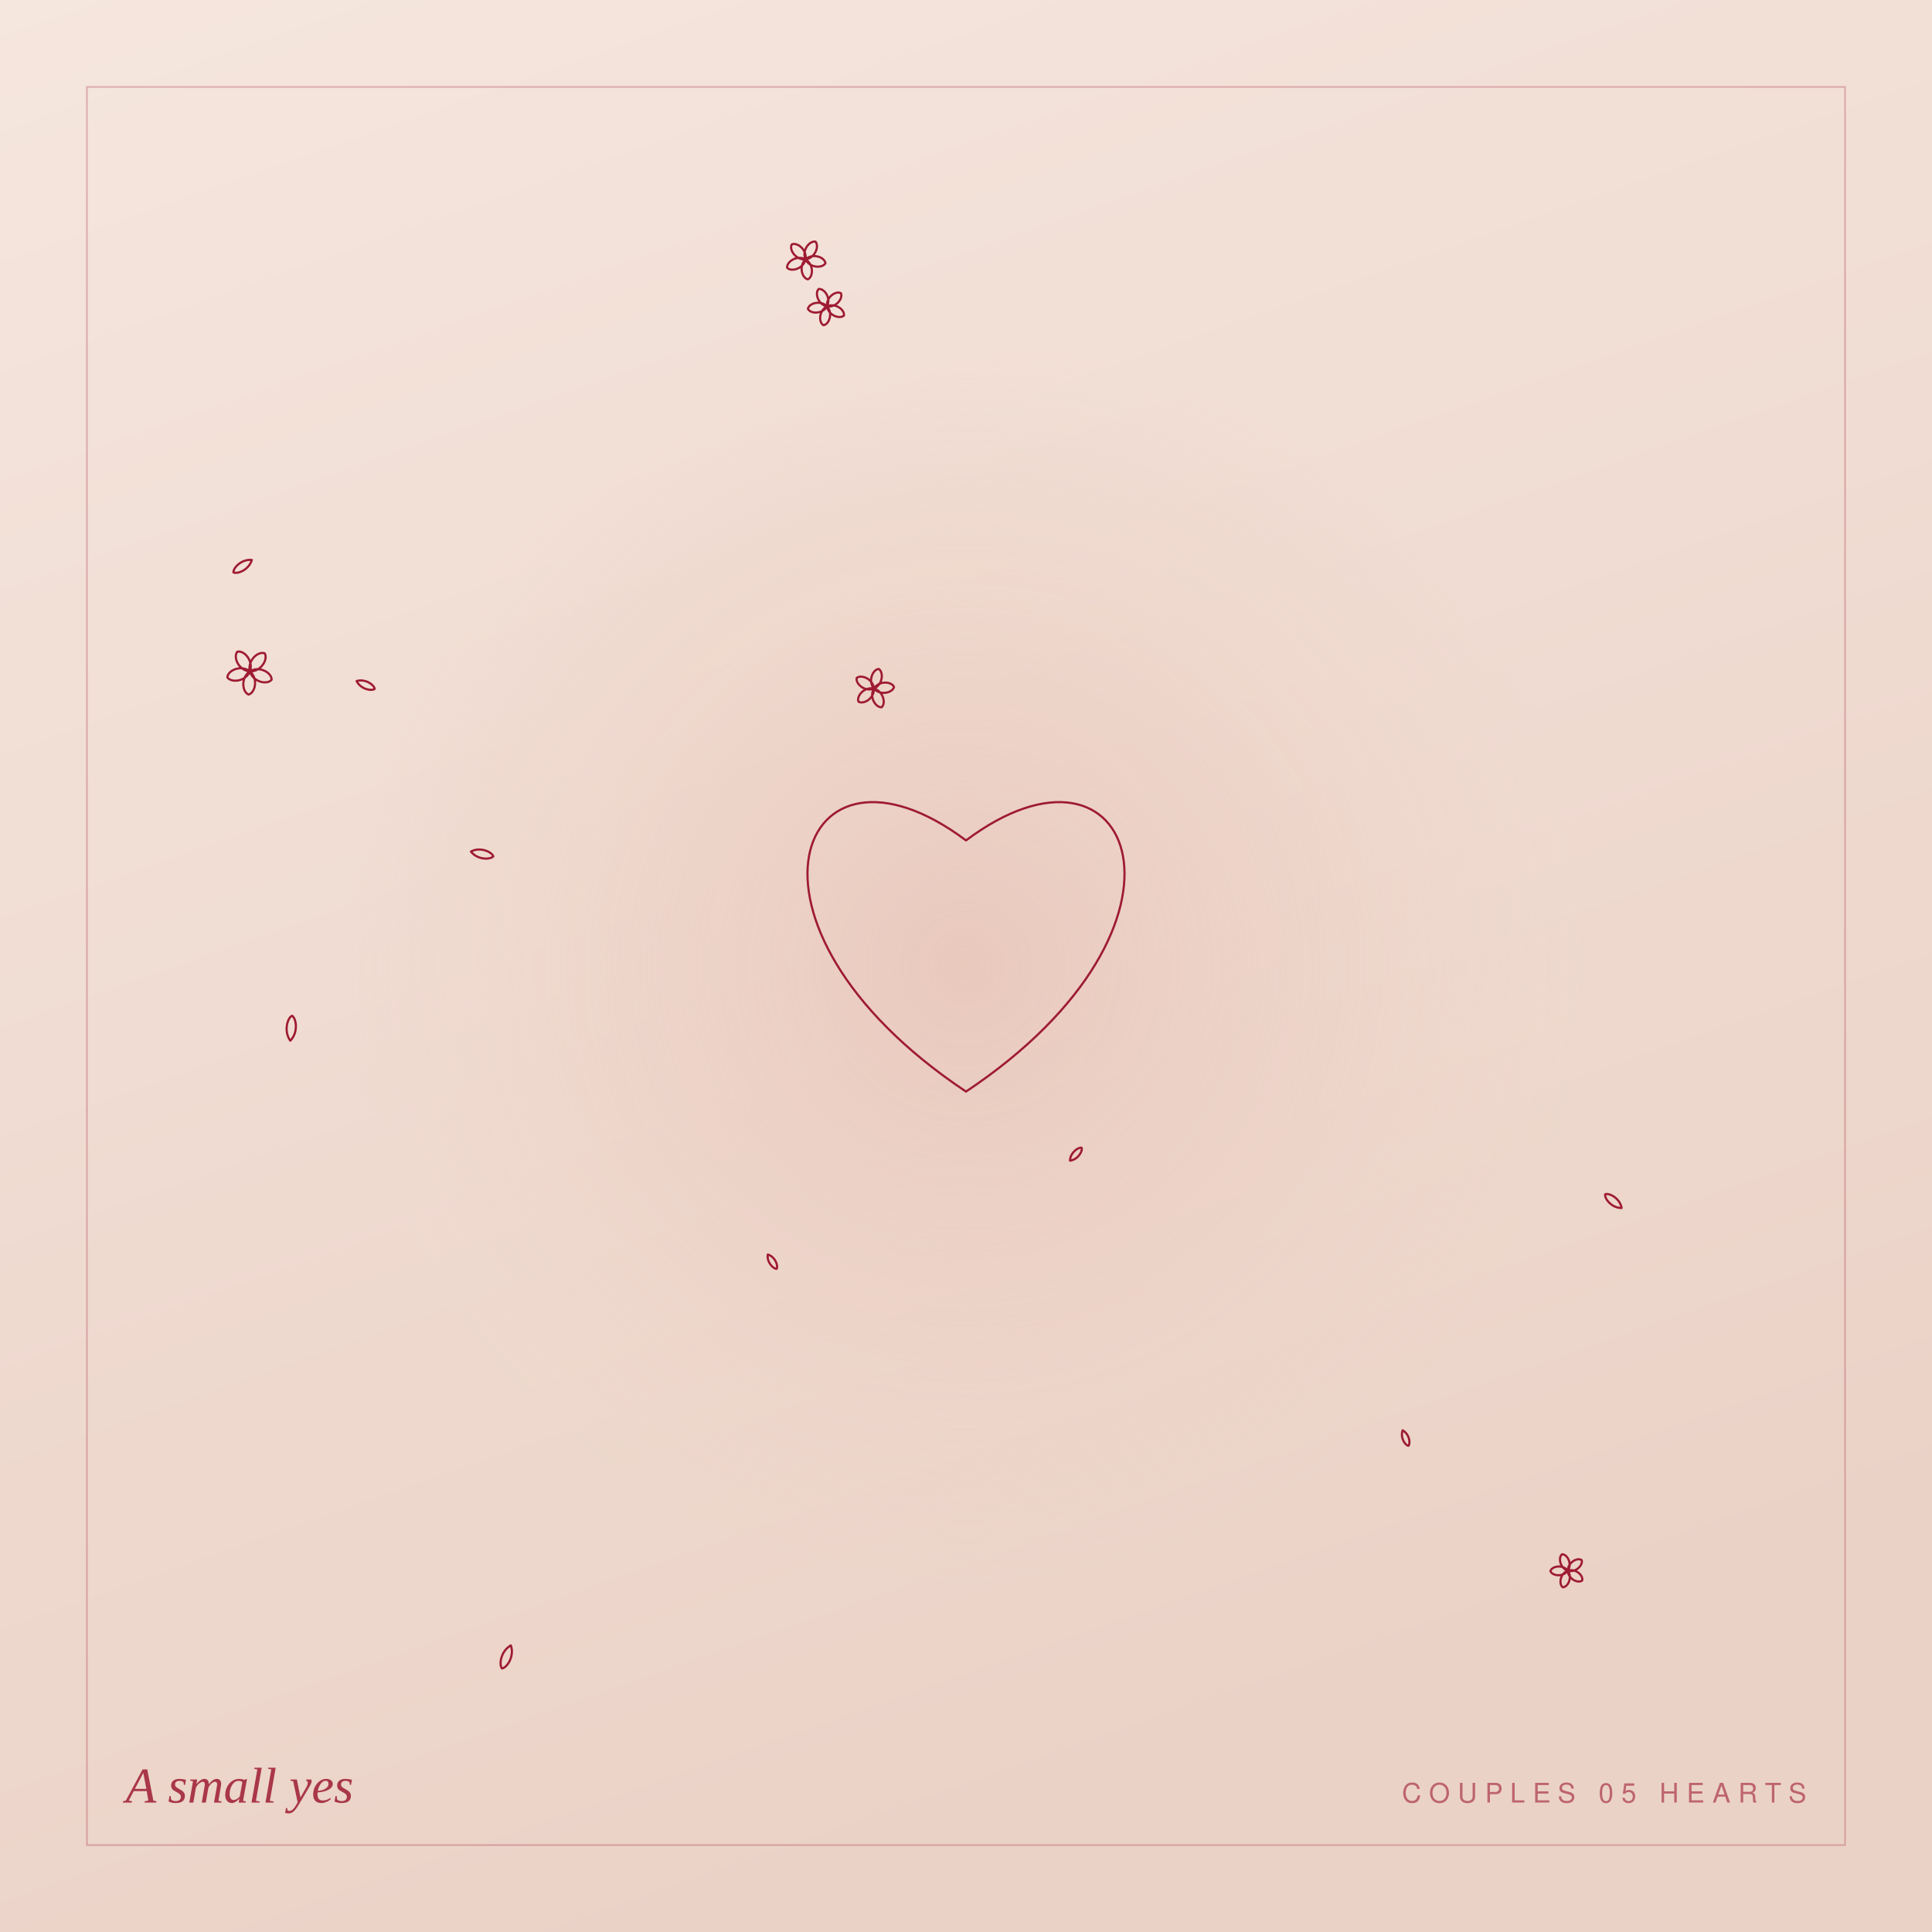
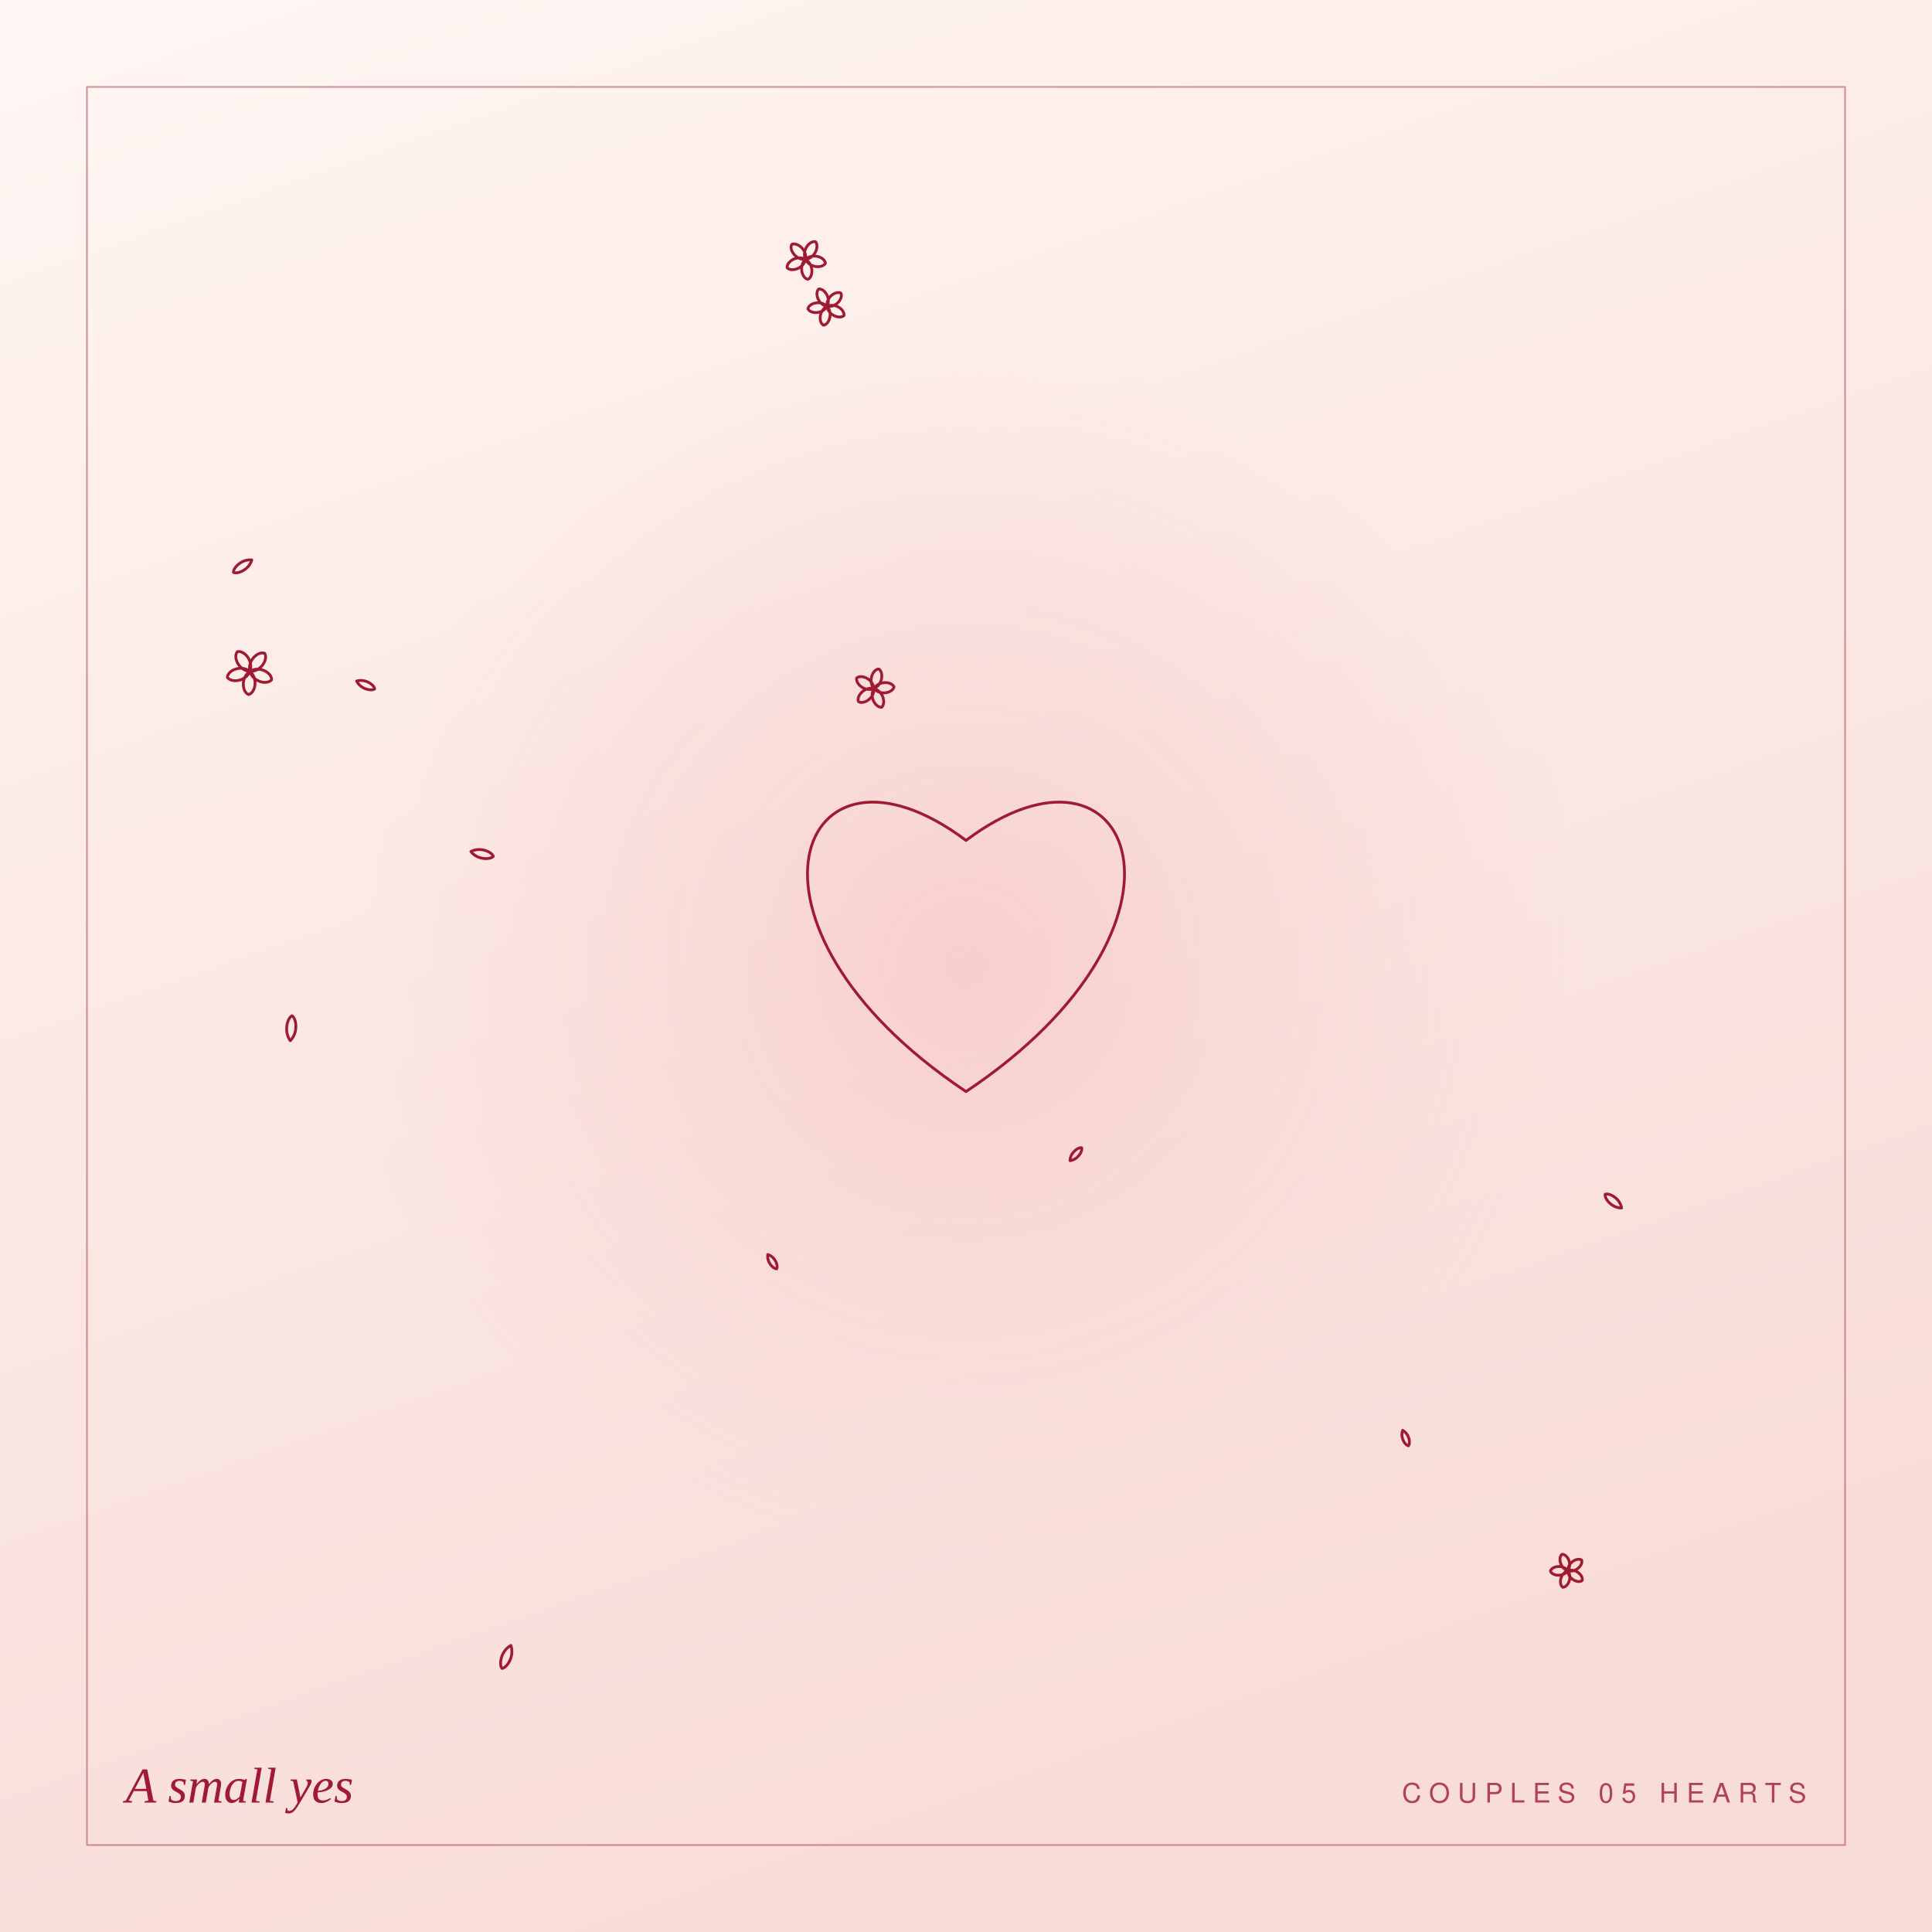
<svg xmlns="http://www.w3.org/2000/svg" viewBox="0 0 1200 1200" width="1200" height="1200">
  <defs>
    <linearGradient id="bg" x1="0" y1="0" x2=".35" y2="1">
-       <stop offset="0" stop-color="#F5E6DE" />
-       <stop offset="1" stop-color="#EBD2C7" />
+       <stop offset="0" stop-color="#FFF6F3" />
+       <stop offset="1" stop-color="#F8DCD7" />
    </linearGradient>
    <radialGradient id="disc">
-       <stop offset="0" stop-color="#E7C3B6" stop-opacity=".75" />
-       <stop offset=".7" stop-color="#EDD3C8" stop-opacity=".45" />
-       <stop offset="1" stop-color="#EDD3C8" stop-opacity="0" />
+       <stop offset="0" stop-color="#F6C4C2" stop-opacity=".7" />
+       <stop offset=".7" stop-color="#F8D8D5" stop-opacity=".4" />
+       <stop offset="1" stop-color="#F8D8D5" stop-opacity="0" />
    </radialGradient>
    <radialGradient id="glow">
-       <stop offset="0" stop-color="#F2B9A3" stop-opacity=".75" />
-       <stop offset=".5" stop-color="#F3CDBE" stop-opacity=".35" />
-       <stop offset="1" stop-color="#F6E3D8" stop-opacity="0" />
+       <stop offset="0" stop-color="#FFB38F" stop-opacity=".8" />
+       <stop offset=".45" stop-color="#FFD2B8" stop-opacity=".4" />
+       <stop offset="1" stop-color="#FFE9DC" stop-opacity="0" />
    </radialGradient>
    <style>
- .l{fill:none;stroke:#9E1B32;stroke-width:1.35;stroke-linecap:round;stroke-linejoin:round;vector-effect:non-scaling-stroke;animation:draw 2.8s cubic-bezier(.65,0,.25,1) both}
- .t{stroke-width:.9;stroke-opacity:.75}
+ .l{fill:none;stroke:#9E1B32;stroke-width:1.75;stroke-linecap:round;stroke-linejoin:round;vector-effect:non-scaling-stroke;animation:draw 2.8s cubic-bezier(.65,0,.25,1) both}
+ .t{stroke-width:1.15;stroke-opacity:.9}
.f{fill:#9E1B32}
.tx{fill:#9E1B32;font-family:Helvetica,Arial,sans-serif}
.fl{transform-box:fill-box;transform-origin:50% 100%;animation:flick 2.4s ease-in-out infinite alternate}
@keyframes draw{from{stroke-dasharray:1;stroke-dashoffset:1}to{stroke-dasharray:1;stroke-dashoffset:0}}
@keyframes flick{0%{transform:scale(1,1)}35%{transform:scale(.94,1.08)}70%{transform:scale(1.04,.95)}100%{transform:scale(.97,1.05)}}
@media (prefers-reduced-motion:reduce){.l,.fl{animation:none}}
</style>
  </defs>
  <rect width="1200" height="1200" fill="url(#bg)" />
  <circle cx="600" cy="600" r="384" fill="url(#disc)" />
  <g transform="translate(600 600) scale(2.6)">
    <path class="l" style="animation-delay:0.15s" pathLength="1" d="M0,30 C-60,-10 -40,-60 0,-30 C40,-60 60,-10 0,30 Z" />
  </g>
  <g transform="translate(600 600) scale(1)">
    <path class="l" style="animation-delay:0.18s" pathLength="1" d="M-444.8,-183 C-437.9,-182.7 -433.3,-190.6 -435.6,-194.2 C-439.7,-195.8 -446.4,-189.7 -444.8,-183 M-444.8,-183 C-442.9,-176.4 -434.1,-174.4 -431.3,-177.8 C-431.1,-182.1 -438.9,-186.7 -444.8,-183 M-444.8,-183 C-450.5,-179.2 -449.7,-170.2 -445.6,-168.6 C-441.4,-169.7 -439.5,-178.6 -444.8,-183 M-444.8,-183 C-450.2,-187.3 -458.5,-183.7 -458.8,-179.3 C-456.4,-175.7 -447.4,-176.6 -444.8,-183 M-444.8,-183 C-442.4,-189.5 -448.4,-196.3 -452.6,-195.2 C-455.4,-191.8 -451.7,-183.5 -444.8,-183 " />
    <circle class="f" cx="-444.8" cy="-183" r="1.8" />
    <path class="l" style="animation-delay:0.22s" pathLength="1" d="M-419.7,46.4 C-414.6,41.3 -415.9,32.6 -418.6,30.9 C-421.5,32.2 -423.9,40.6 -419.7,46.4 " />
    <path class="l" style="animation-delay:0.26s" pathLength="1" d="M407.2,150.3 C406.2,144.3 399.6,140.8 397,141.8 C396.5,144.5 401.1,150.4 407.2,150.3 " />
    <path class="l" style="animation-delay:0.29s" pathLength="1" d="M373.8,375.6 C378.7,377 383.4,372.1 382.4,369 C379.7,367.2 373.8,370.4 373.8,375.6 M373.8,375.6 C374,380.7 380.1,383.7 382.7,381.7 C383.6,378.6 378.7,374 373.8,375.6 M373.8,375.6 C369,377.3 368,384 370.7,385.9 C373.9,385.8 376.8,379.7 373.8,375.6 M373.8,375.6 C370.6,371.5 364,372.7 363,375.8 C364.1,378.9 370.8,379.7 373.8,375.6 M373.8,375.6 C376.7,371.3 373.5,365.3 370.2,365.4 C367.7,367.4 368.9,374 373.8,375.6 " />
    <circle class="f" cx="373.8" cy="375.6" r="1.3" />
    <path class="l" style="animation-delay:0.33s" pathLength="1" d="M-123.1,179.2 C-123.9,183.9 -119.7,188.2 -117.6,188.1 C-116.5,186.2 -118.5,180.6 -123.1,179.2 " />
    <path class="l" style="animation-delay:0.36s" pathLength="1" d="M-378.5,-177 C-376,-171.9 -369.3,-170.6 -367.3,-172.1 C-367.5,-174.6 -373.1,-178.6 -378.5,-177 " />
    <path class="l" style="animation-delay:0.40s" pathLength="1" d="M-99.7,-438.9 C-93.7,-439.7 -91,-447.1 -93.5,-449.9 C-97.3,-450.6 -102.1,-444.4 -99.7,-438.9 M-99.7,-438.9 C-97.1,-433.5 -89.2,-433.2 -87.3,-436.5 C-87.8,-440.3 -95.2,-443 -99.7,-438.9 M-99.7,-438.9 C-104,-434.8 -101.9,-427.2 -98.2,-426.5 C-94.8,-428.1 -94.5,-435.9 -99.7,-438.9 M-99.7,-438.9 C-105,-441.8 -111.5,-437.4 -111.1,-433.7 C-108.5,-430.9 -100.9,-433.1 -99.7,-438.9 M-99.7,-438.9 C-98.6,-444.8 -104.8,-449.7 -108.2,-448.2 C-110.1,-444.9 -105.6,-438.3 -99.7,-438.9 " />
    <circle class="f" cx="-99.7" cy="-438.9" r="1.6" />
    <path class="l" style="animation-delay:0.43s" pathLength="1" d="M271.2,288.4 C269.6,292.9 272.7,297.7 274.8,298 C276.2,296.4 275.4,290.7 271.2,288.4 " />
    <path class="l" style="animation-delay:0.47s" pathLength="1" d="M64.6,120.9 C69.5,120.3 72.6,115 71.8,112.9 C69.7,112.4 64.7,116 64.6,120.9 " />
    <path class="l" style="animation-delay:0.50s" pathLength="1" d="M-86.3,-409.7 C-80.7,-408.8 -76.2,-414.7 -77.7,-417.9 C-80.9,-419.6 -87,-415.4 -86.3,-409.7 M-86.3,-409.7 C-85.5,-404.1 -78.5,-401.6 -75.8,-404 C-75.2,-407.6 -81.2,-412.1 -86.3,-409.7 M-86.3,-409.7 C-91.4,-407.2 -91.7,-399.7 -88.5,-398 C-85,-398.5 -82.5,-405.5 -86.3,-409.7 M-86.3,-409.7 C-90.3,-413.8 -97.5,-411.7 -98.2,-408.2 C-96.6,-404.9 -89.1,-404.8 -86.3,-409.7 M-86.3,-409.7 C-83.7,-414.8 -87.9,-420.9 -91.5,-420.5 C-94.1,-418 -91.9,-410.8 -86.3,-409.7 " />
    <circle class="f" cx="-86.3" cy="-409.7" r="1.5" />
    <path class="l" style="animation-delay:0.54s" pathLength="1" d="M-282.7,422 C-288.9,425.4 -290.2,433.9 -288.2,436.3 C-285.1,435.9 -280.3,428.7 -282.7,422 " />
    <path class="l" style="animation-delay:0.57s" pathLength="1" d="M-307.5,-71.1 C-303.6,-65.9 -295.6,-65.9 -293.6,-68.1 C-294.5,-70.9 -301.8,-74.2 -307.5,-71.1 " />
    <path class="l" style="animation-delay:0.61s" pathLength="1" d="M-57.2,-172.3 C-51.7,-174.7 -51,-182.5 -54.2,-184.5 C-58,-184.2 -61,-176.9 -57.2,-172.3 M-57.2,-172.3 C-53.3,-167.8 -45.6,-169.6 -44.7,-173.3 C-46.1,-176.8 -54,-177.4 -57.2,-172.3 M-57.2,-172.3 C-60.3,-167.2 -56.2,-160.5 -52.4,-160.7 C-49.6,-163.2 -51.4,-170.8 -57.2,-172.3 M-57.2,-172.3 C-63,-173.7 -68.2,-167.7 -66.8,-164.2 C-63.5,-162.2 -56.8,-166.4 -57.2,-172.3 M-57.2,-172.3 C-57.7,-178.3 -65,-181.3 -67.9,-178.9 C-68.7,-175.2 -62.8,-170.1 -57.2,-172.3 " />
    <circle class="f" cx="-57.2" cy="-172.3" r="1.6" />
    <path class="l" style="animation-delay:0.64s" pathLength="1" d="M-443.6,-252.2 C-449.9,-252.9 -455.2,-247.3 -455,-244.5 C-452.5,-243.2 -445.3,-246.1 -443.6,-252.2 " />
  </g>
-   <rect x="54" y="54" width="1092" height="1092" fill="none" stroke="#9E1B32" stroke-opacity=".28" stroke-width="1" vector-effect="non-scaling-stroke" />
+   <rect x="54" y="54" width="1092" height="1092" fill="none" stroke="#9E1B32" stroke-opacity=".45" stroke-width="1" vector-effect="non-scaling-stroke" />
  <g fill="#9E1B32" font-family="Georgia, 'Times New Roman', serif">
-     <text x="78" y="1119.6" font-size="31.2" font-style="italic" opacity=".85">A small yes</text>
-     <text x="1122" y="1119.6" font-size="16.8" letter-spacing="4.8" text-anchor="end" opacity=".6" font-family="Helvetica, Arial, sans-serif">COUPLES 05 HEARTS</text>
+     <text x="78" y="1119.6" font-size="31.2" font-style="italic">A small yes</text>
+     <text x="1122" y="1119.6" font-size="16.8" letter-spacing="4.8" text-anchor="end" opacity=".8" font-family="Helvetica, Arial, sans-serif">COUPLES 05 HEARTS</text>
  </g>
</svg>
